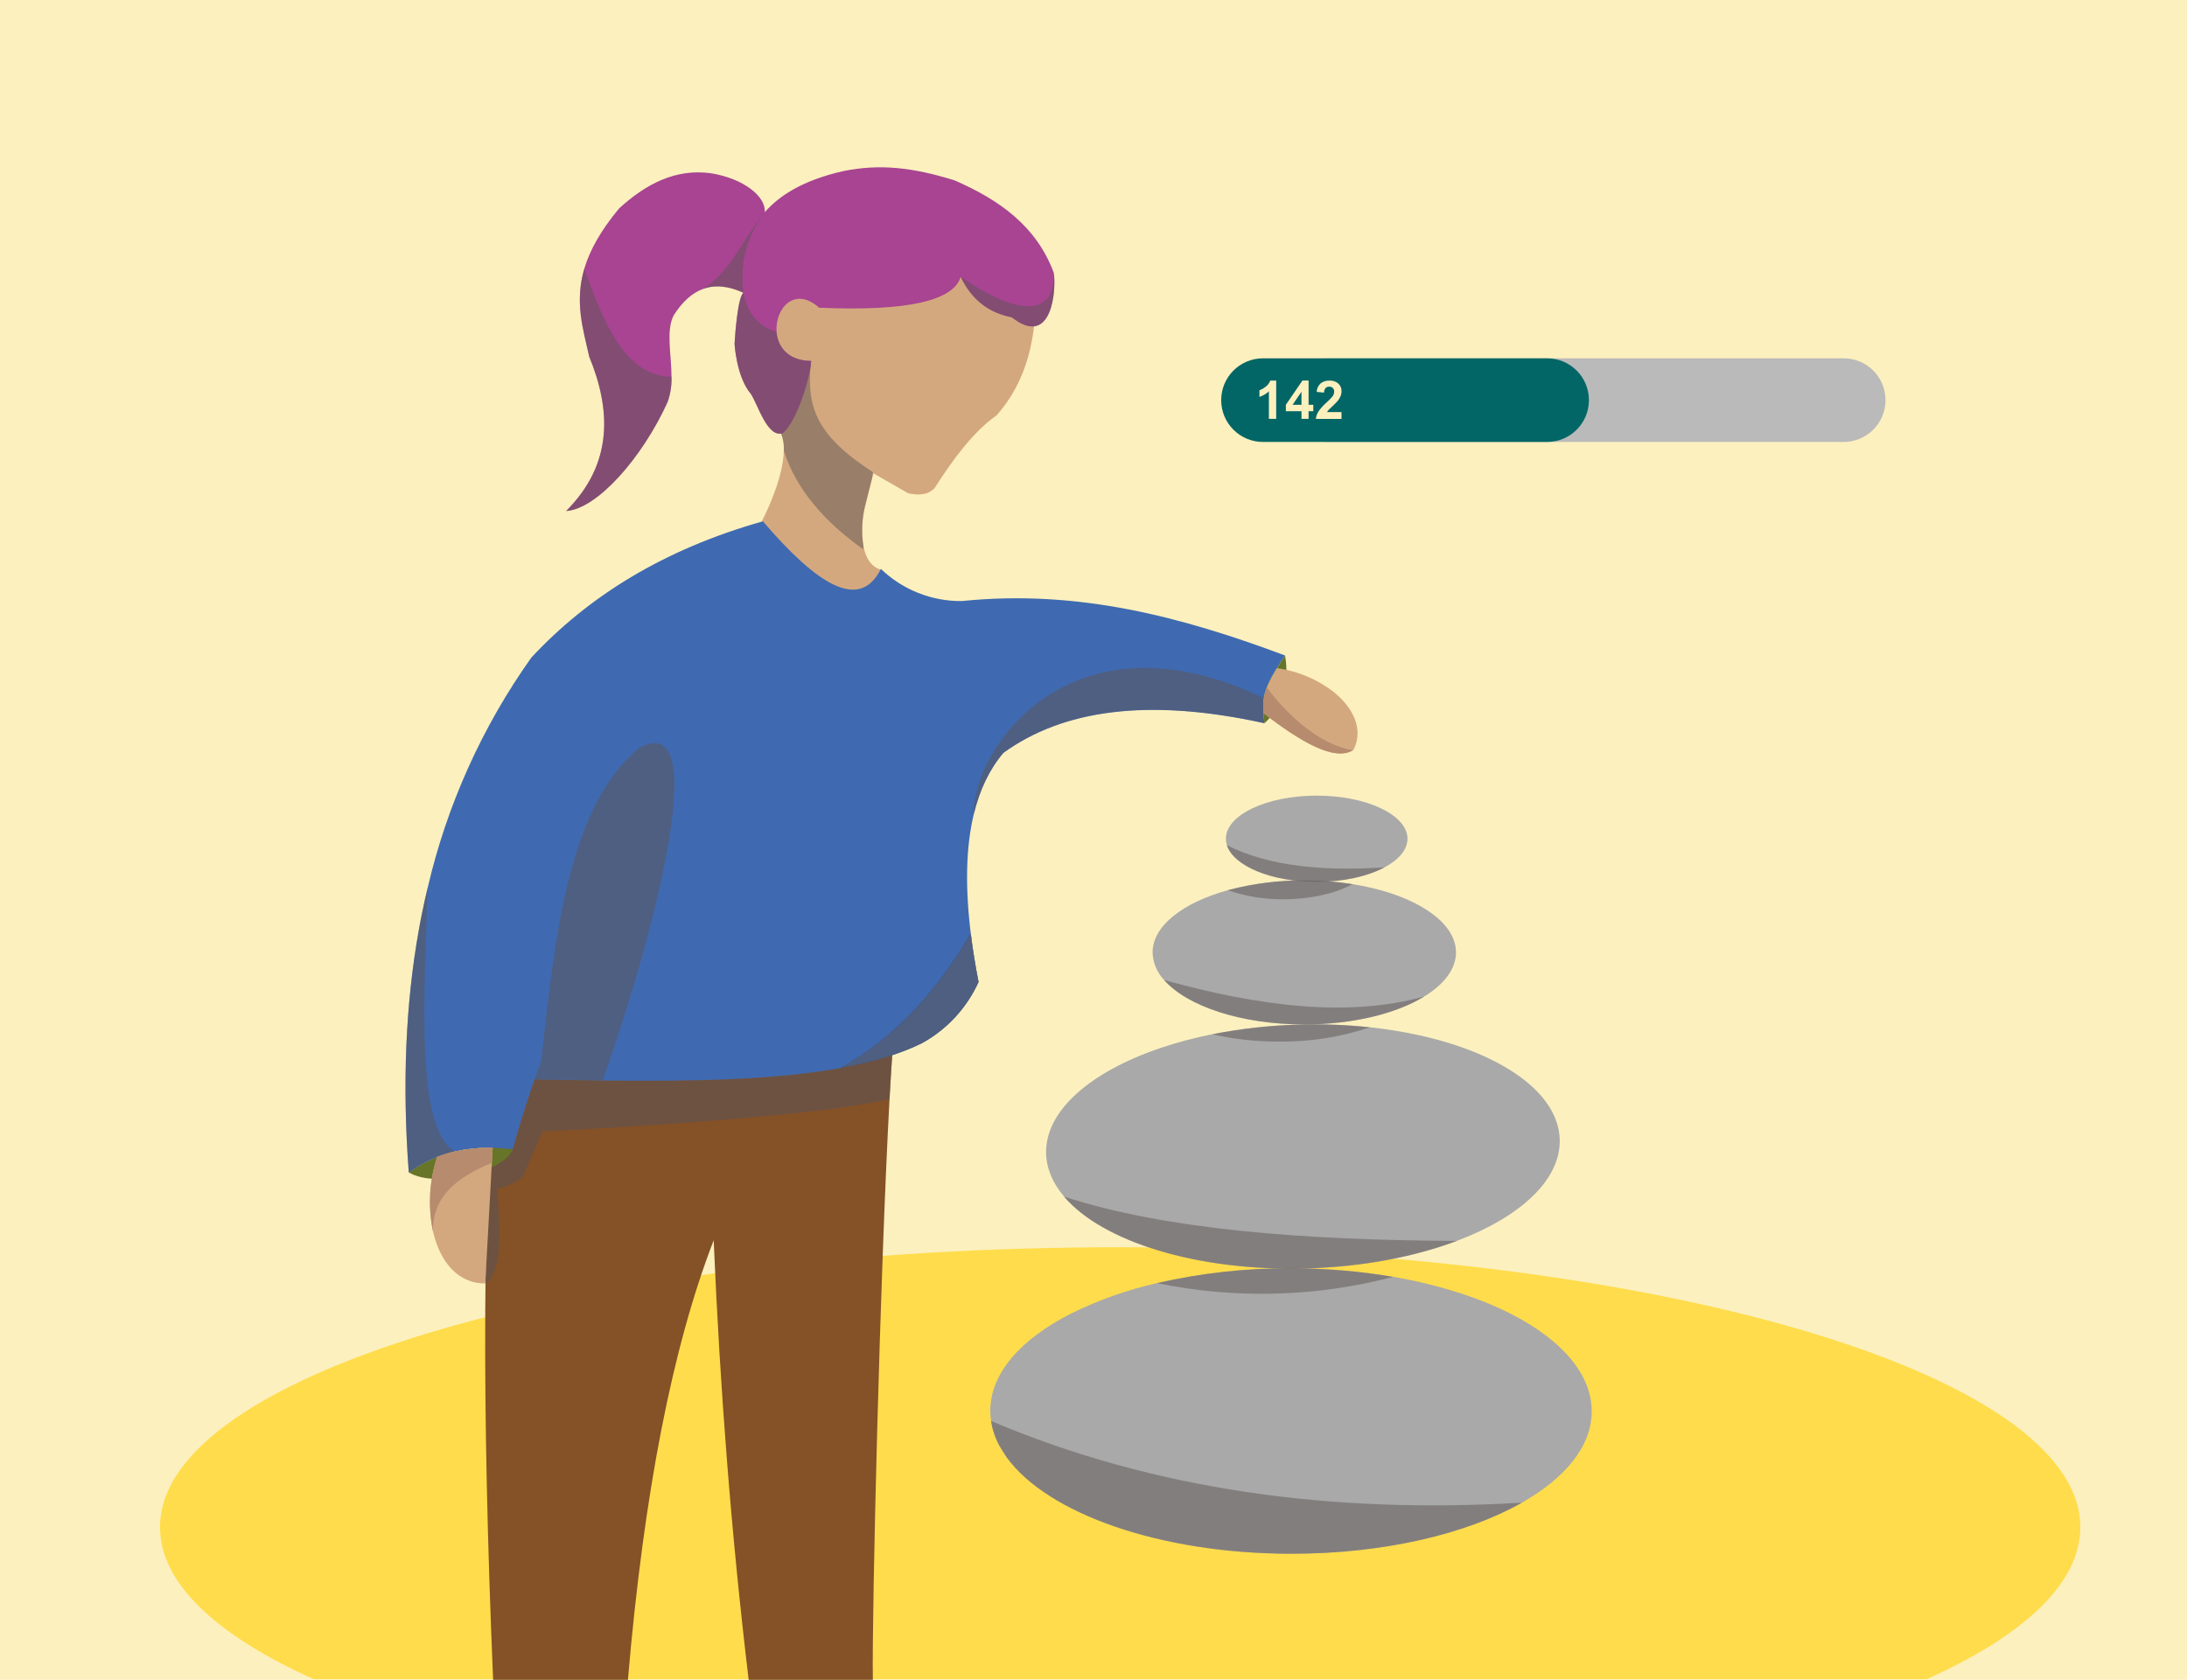
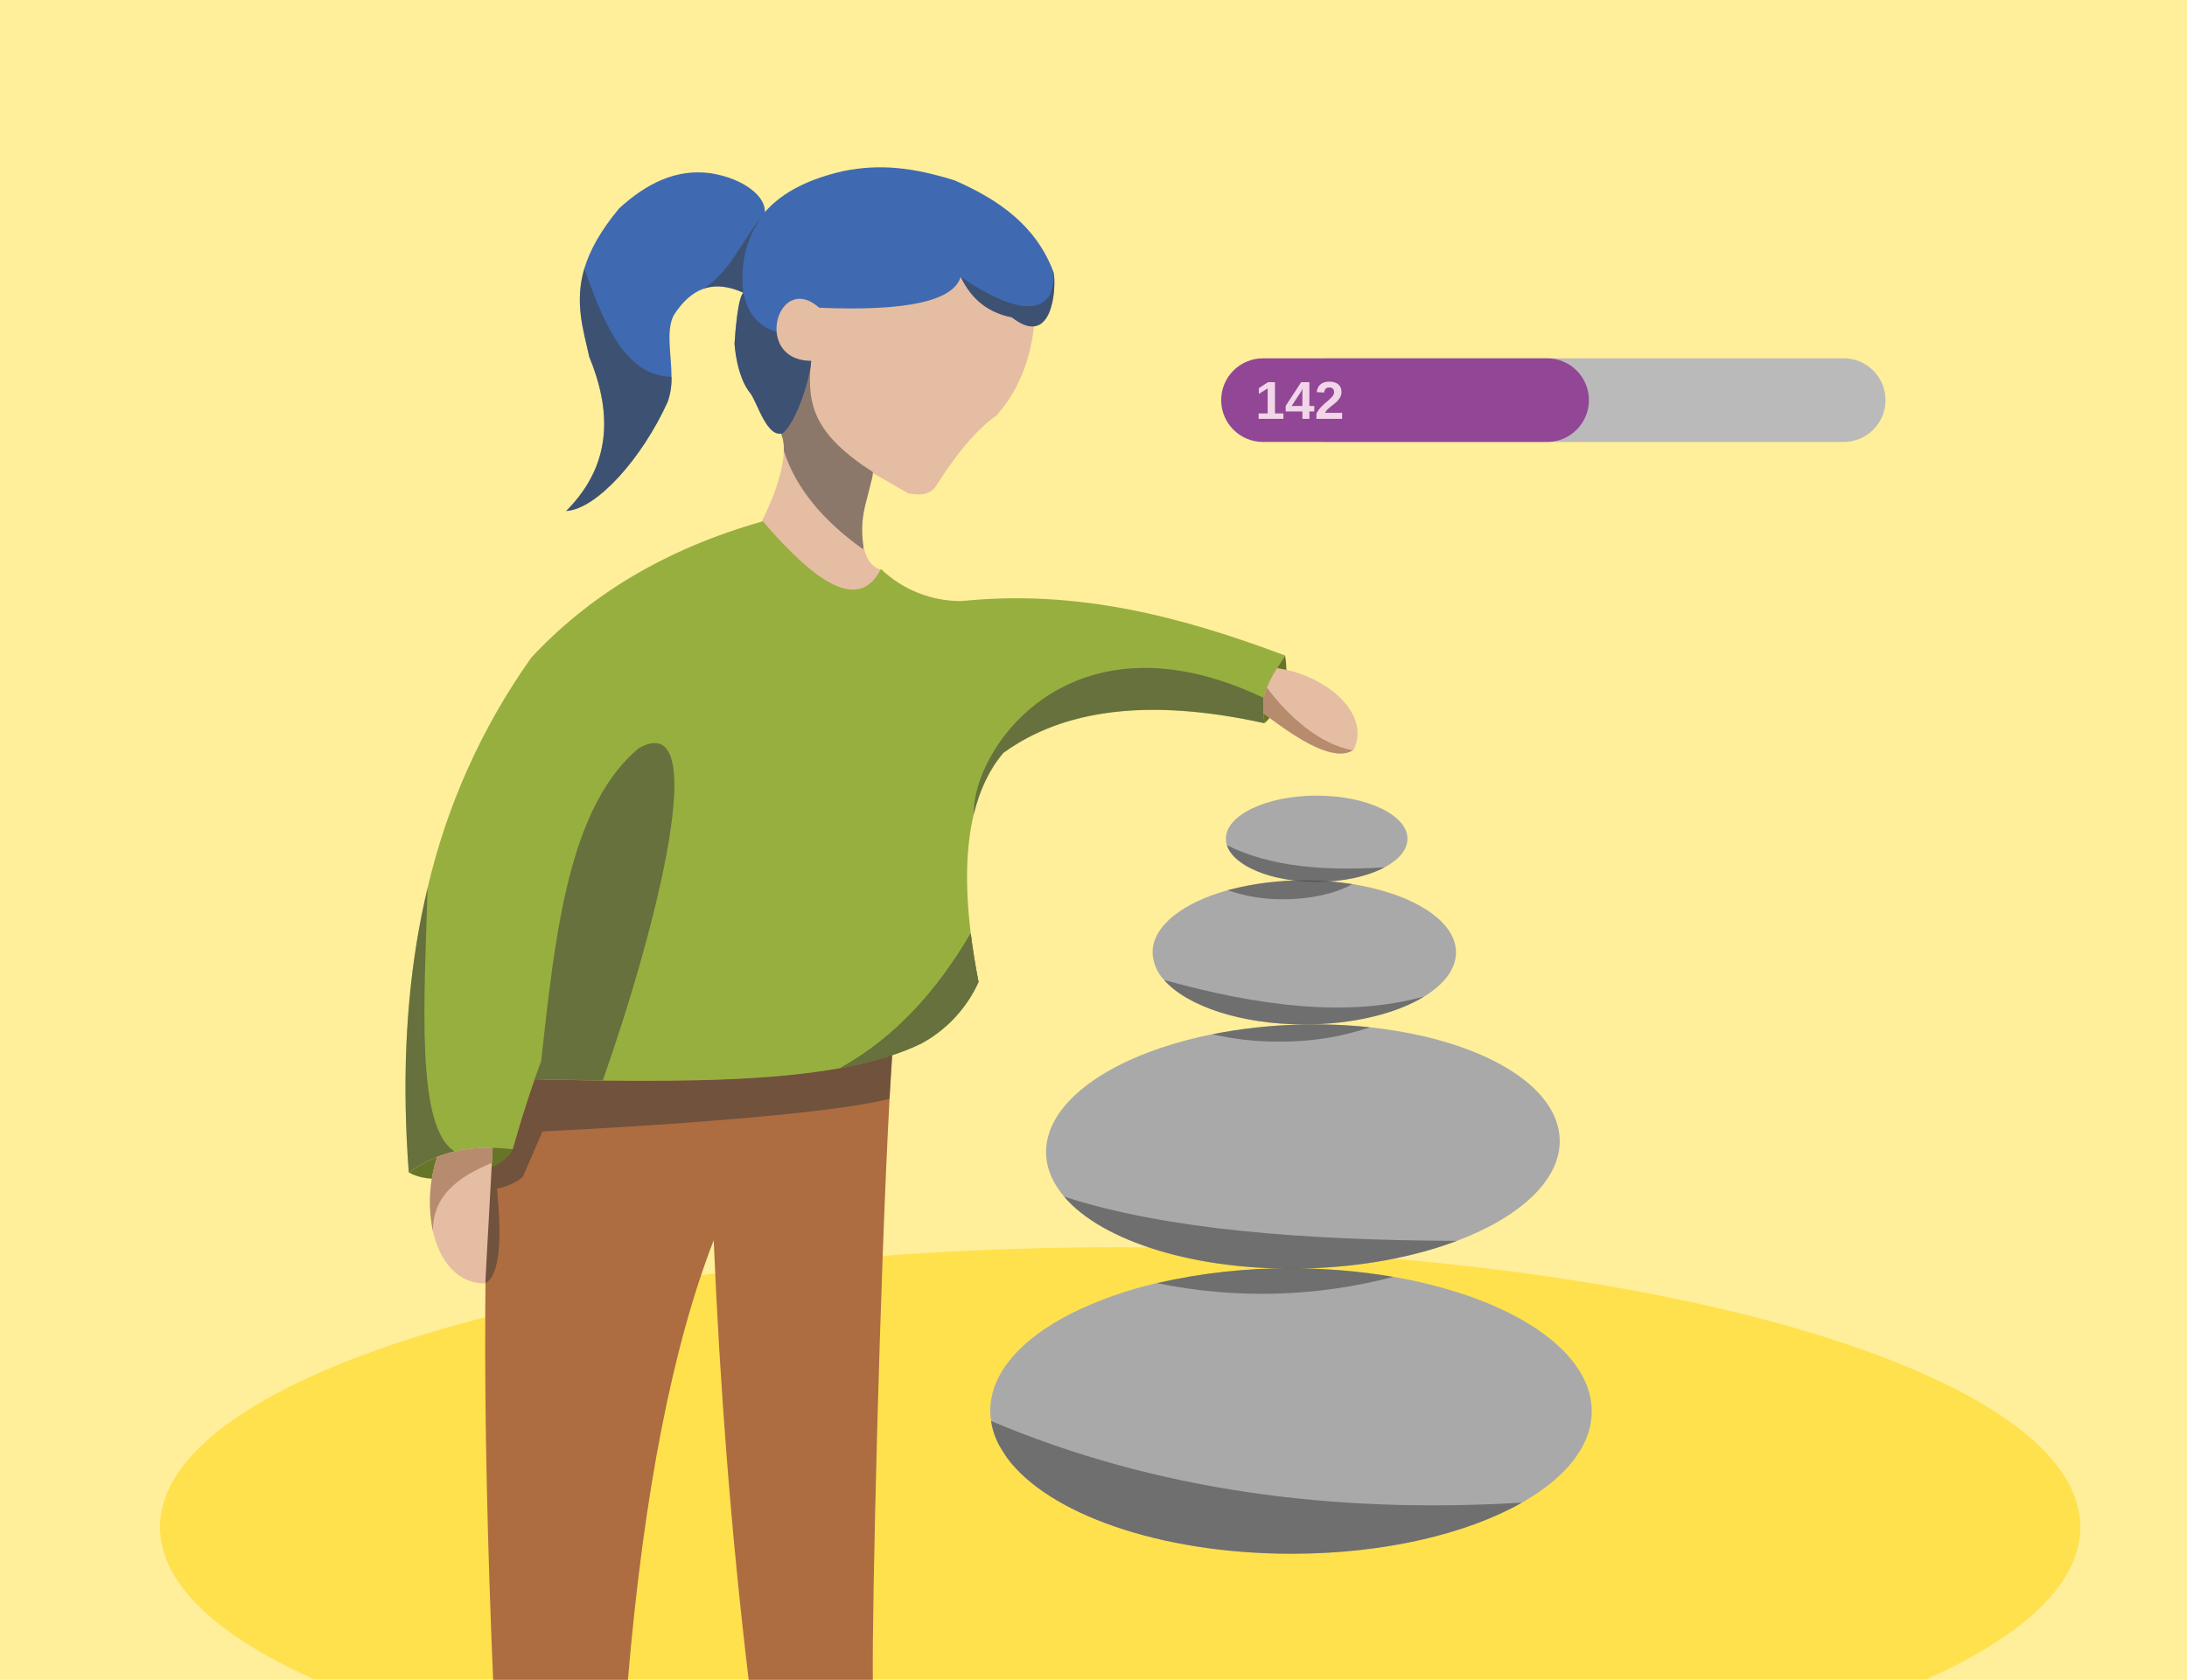
<svg xmlns="http://www.w3.org/2000/svg" viewBox="0 0 738 567">
-   <g id="b94b3e5d-792b-467a-a032-87aa0bed5d41" data-name="Layer 12">
-     <rect width="738" height="567" fill="#fcf0be" />
-     <path d="M701.68,515.39c0,18.92-19,36.54-51.88,51.31H105.56c-32.83-14.77-51.88-32.39-51.88-51.31,0-52.19,145.06-94.5,324-94.5S701.68,463.2,701.68,515.39Z" transform="translate(0.32 0.11)" fill="#ffdc4b" />
+   <defs>
+     <style>.cls-1,.cls-2{fill:#ffd402;}.cls-1{opacity:0.4;}.cls-2{opacity:0.5;}.cls-3{fill:#ad6d40;}.cls-4,.cls-9{fill:#3a3a3a;}.cls-4,.cls-8{opacity:0.53;}.cls-5{fill:#e5bda2;}.cls-6{fill:#667527;}.cls-7{fill:#97af3f;}.cls-10{fill:#b78b6e;}.cls-11{fill:#3f6ab1;}.cls-12{fill:#a9a9a9;}.cls-13{fill:#bababa;}.cls-14{fill:#914795;}.cls-15{font-size:18px;fill:#f2d5e8;font-family:Arial-BoldMT, Arial;font-weight:700;}</style>
+   </defs>
+   <g id="Layer_12" data-name="Layer 12">
+     <rect class="cls-1" width="738" height="567" />
+     <path class="cls-2" d="M701.68,515.39c0,18.92-19,36.54-51.88,51.31H105.56c-32.83-14.77-51.88-32.39-51.88-51.31,0-52.19,145.06-94.5,324-94.5S701.68,463.2,701.68,515.39Z" transform="translate(0.32 0.11)" />
  </g>
-   <g id="eef49079-cc36-4927-9761-440791f32d9c" data-name="pants">
-     <path d="M301.47,346.81c-.24,2.68-.48,5.78-.72,9.24-.18,2.69-.37,5.59-.55,8.69-.11,1.92-.23,3.92-.34,6-3.22,59-6,173.39-5.64,196.17h-41.9c-5.89-49.1-9.69-98.58-11.81-148.36-13.84,35.74-23.54,85-28.94,148.36H166.08c-1.92-45.81-2.86-87.52-2.65-124.49q0-4.72.08-9.35.24-20.66,1-39.19.16-4.11.36-8.11a53.16,53.16,0,0,1,7.83.6s2.46-10.76,4.7-19.28c1.6-6.11,3.23-11.9,4.9-17.42l.53,7.62c6.79.15,13.58.3,20.3.39,29.47.42,57.72-.16,80.32-5.25A108.13,108.13,0,0,0,301.47,346.81Z" transform="translate(0.32 0.11)" fill="#855126" />
-     <path d="M300.75,356.05c-.18,2.69-.37,5.59-.55,8.69-.11,1.92-.23,3.92-.34,6l-.05.06c-27,6.86-117.07,11-117.07,11l-6.49,15c-1.48,2.09-7.08,4.16-8.85,4.34,1.52,16.21,1.24,28.86-3.89,31.93l-.08.05c.1-13.92.45-27,1.06-39.24.11-2.22.23-4.4.36-6.56a65.35,65.35,0,0,1,7.83.48s2.46-8.7,4.7-15.59c1.6-4.94,3.23-9.62,4.9-14.08l.53,6.16c6.79.12,13.58.24,20.3.31,29.47.34,57.72-.13,80.32-4.24A129.36,129.36,0,0,0,300.75,356.05Z" transform="translate(0.32 0.11)" fill="#5d5454" opacity="0.6" />
+   <g id="pants">
+     <path class="cls-3" d="M301.47,346.81c-.24,2.68-.48,5.78-.72,9.24-.18,2.69-.37,5.59-.55,8.69-.11,1.92-.23,3.92-.34,6-3.22,59-6,173.39-5.64,196.17h-41.9c-5.89-49.1-9.69-98.58-11.81-148.36-13.84,35.74-23.54,85-28.94,148.36H166.08c-1.92-45.81-2.86-87.52-2.65-124.49q0-4.72.08-9.35.24-20.66,1-39.19.16-4.11.36-8.11a53.16,53.16,0,0,1,7.83.6s2.46-10.76,4.7-19.28c1.6-6.11,3.23-11.9,4.9-17.42l.53,7.62c6.79.15,13.58.3,20.3.39,29.47.42,57.72-.16,80.32-5.25A108.13,108.13,0,0,0,301.47,346.81Z" transform="translate(0.32 0.11)" />
+     <path class="cls-4" d="M300.75,356.05c-.18,2.69-.37,5.59-.55,8.69-.11,1.92-.23,3.92-.34,6l-.05.06c-27,6.86-117.07,11-117.07,11l-6.49,15c-1.48,2.09-7.08,4.16-8.85,4.34,1.52,16.21,1.24,28.86-3.89,31.93l-.08.05c.1-13.92.45-27,1.06-39.24.11-2.22.23-4.4.36-6.56a65.35,65.35,0,0,1,7.83.48s2.46-8.7,4.7-15.59c1.6-4.94,3.23-9.62,4.9-14.08l.53,6.16c6.79.12,13.58.24,20.3.31,29.47.34,57.72-.13,80.32-4.24A129.36,129.36,0,0,0,300.75,356.05Z" transform="translate(0.32 0.11)" />
  </g>
-   <g id="becf459b-0e24-4ef8-bb2f-c3c3a25eb70f" data-name="Layer 7">
-     <path d="M336,140.08c-7.66,5.39-14.44,14.36-20.92,24.53-2.32,2.5-5.51,2.48-8.93,1.79l-11.75-6.74-.37,1.45-2.44,9.67a34.28,34.28,0,0,0-.51,13.6c.72,3.64,2.41,6.83,5.88,7.81l2.8,20.93-41.1-11.23-1.79-26.3S264,162.17,264.17,152a13.53,13.53,0,0,0-1.29-6.6,8.08,8.08,0,0,0-1.43-2c-8.17-8.17-6.9-41.87-6.9-41.87l59.49-13L349.15,97C349.61,113.65,346.23,128.52,336,140.08Z" transform="translate(0.32 0.11)" fill="#d4a87f" />
-     <path d="M294.25,159.25l-.24,1.86-2.44,9.67a34.28,34.28,0,0,0-.51,13.6l-.12.91c-13.22-9.4-22.73-20.45-26.77-33.31a13.53,13.53,0,0,0-1.29-6.6l3.16-18,7.36-5.6C271.74,136.61,274.47,146.49,294.25,159.25Z" transform="translate(0.32 0.11)" fill="#5d5454" opacity="0.5" />
+   <g id="Layer_7" data-name="Layer 7">
+     <path class="cls-5" d="M336,140.08c-7.66,5.39-14.44,14.36-20.92,24.53-2.32,2.5-5.51,2.48-8.93,1.79l-11.75-6.74-.37,1.45-2.44,9.67a34.28,34.28,0,0,0-.51,13.6c.72,3.64,2.41,6.83,5.88,7.81l2.8,20.93-41.1-11.23-1.79-26.3S264,162.17,264.17,152a13.53,13.53,0,0,0-1.29-6.6,8.08,8.08,0,0,0-1.43-2c-8.17-8.17-6.9-41.87-6.9-41.87l59.49-13L349.15,97C349.61,113.65,346.23,128.52,336,140.08Z" transform="translate(0.32 0.11)" />
+     <path class="cls-4" d="M294.25,159.25l-.24,1.86-2.44,9.67a34.28,34.28,0,0,0-.51,13.6l-.12.91c-13.22-9.4-22.73-20.45-26.77-33.31a13.53,13.53,0,0,0-1.29-6.6l3.16-18,7.36-5.6C271.74,136.61,274.47,146.49,294.25,159.25Z" transform="translate(0.32 0.11)" />
  </g>
-   <g id="e087e90f-09f6-434b-9bc6-539598bbfb81" data-name="oberteil">
-     <path d="M153.11,388.56a42.65,42.65,0,0,0-15.33,7l-.08.09c9.28,5.64,32.71-.52,35-7.88A58.13,58.13,0,0,0,153.11,388.56Z" transform="translate(0.32 0.11)" fill="#667527" />
-     <path d="M426.18,235.5c.66-4,2.73-7.7,7.16-14.35-34.45-12.88-69.67-22.43-109.13-18.37a38.91,38.91,0,0,1-27.27-10.85c-7.31,14.65-21.91,4.85-39.83-16.08-33.71,9.54-59,25.46-78.13,46a220.29,220.29,0,0,0-35,77.77c-.7,2.92-1.34,5.87-1.95,8.87-.21,1-.4,2-.59,3q-.24,1.23-.45,2.46c-4.36,24.42-5.64,51.53-3.36,81.76a42.69,42.69,0,0,1,15.49-7.12,52.32,52.32,0,0,1,11.71-1.26,65.9,65.9,0,0,1,7.86.48s2.46-8.7,4.7-15.59c.89-2.77,1.8-5.44,2.72-8.05l2.71.13,6.05.11h0q7.16.13,14.26.21c29.47.34,57.72-.13,80.32-4.24,10.45-1.9,19.69-4.58,27.29-8.32a44.49,44.49,0,0,0,19.15-20.68q-1.65-8.49-2.62-16.34c-1.9-15.47-1.7-29,1-40.29,2-8.16,5.26-15.13,10-20.73,20-14.46,48.58-18.7,88.08-10A28.52,28.52,0,0,1,426.18,235.5Z" transform="translate(0.32 0.11)" fill="#3f6ab1" />
-     <g opacity="0.5">
-       <path d="M329.87,331.34A44.49,44.49,0,0,1,310.72,352c-7.6,3.74-16.84,6.42-27.29,8.32,18.9-10.59,32.76-26.49,43.82-45.34Q328.21,322.85,329.87,331.34Z" transform="translate(0.32 0.11)" fill="#3a3a3a" />
-       <path d="M329.87,331.34A44.49,44.49,0,0,1,310.72,352c-7.6,3.74-16.84,6.42-27.29,8.32,18.9-10.59,32.76-26.49,43.82-45.34Q328.21,322.85,329.87,331.34Z" transform="translate(0.32 0.11)" fill="#3a3a3a" />
-       <path d="M329.87,331.34A44.49,44.49,0,0,1,310.72,352c-7.6,3.74-16.84,6.42-27.29,8.32,18.9-10.59,32.76-26.49,43.82-45.34Q328.21,322.85,329.87,331.34Z" transform="translate(0.32 0.11)" fill="#5d5454" />
+   <g id="oberteil">
+     <path class="cls-6" d="M153.11,388.56a42.65,42.65,0,0,0-15.33,7l-.08.09c9.28,5.64,32.71-.52,35-7.88A58.13,58.13,0,0,0,153.11,388.56Z" transform="translate(0.32 0.11)" />
+     <path class="cls-7" d="M426.18,235.5c.66-4,2.73-7.7,7.16-14.35-34.45-12.88-69.67-22.43-109.13-18.37a38.91,38.91,0,0,1-27.27-10.85c-7.31,14.65-21.91,4.85-39.83-16.08-33.71,9.54-59,25.46-78.13,46a220.29,220.29,0,0,0-35,77.77c-.7,2.92-1.34,5.87-1.95,8.87-.21,1-.4,2-.59,3q-.24,1.23-.45,2.46c-4.36,24.42-5.64,51.53-3.36,81.76a42.69,42.69,0,0,1,15.49-7.12,52.32,52.32,0,0,1,11.71-1.26,65.9,65.9,0,0,1,7.86.48s2.46-8.7,4.7-15.59c.89-2.77,1.8-5.44,2.72-8.05l2.71.13,6.05.11h0q7.16.13,14.26.21c29.47.34,57.72-.13,80.32-4.24,10.45-1.9,19.69-4.58,27.29-8.32a44.49,44.49,0,0,0,19.15-20.68q-1.65-8.49-2.62-16.34c-1.9-15.47-1.7-29,1-40.29,2-8.16,5.26-15.13,10-20.73,20-14.46,48.58-18.7,88.08-10A28.52,28.52,0,0,1,426.18,235.5Z" transform="translate(0.32 0.11)" />
+     <g class="cls-8">
+       <path class="cls-9" d="M329.87,331.34A44.49,44.49,0,0,1,310.72,352c-7.6,3.74-16.84,6.42-27.29,8.32,18.9-10.59,32.76-26.49,43.82-45.34Q328.21,322.85,329.87,331.34Z" transform="translate(0.32 0.11)" />
+       <path class="cls-9" d="M329.87,331.34A44.49,44.49,0,0,1,310.72,352c-7.6,3.74-16.84,6.42-27.29,8.32,18.9-10.59,32.76-26.49,43.82-45.34Q328.21,322.85,329.87,331.34Z" transform="translate(0.32 0.11)" />
+       <path class="cls-9" d="M329.87,331.34A44.49,44.49,0,0,1,310.72,352c-7.6,3.74-16.84,6.42-27.29,8.32,18.9-10.59,32.76-26.49,43.82-45.34Q328.21,322.85,329.87,331.34Z" transform="translate(0.32 0.11)" />
    </g>
-     <path d="M153.11,388.56a42.69,42.69,0,0,0-15.49,7.12c-2.28-30.23-1-57.34,3.36-81.76q.21-1.23.45-2.46c.19-1,.38-2,.59-3,.61-3,1.25-5.95,1.95-8.87C142.89,337.51,139.88,380.41,153.11,388.56Z" transform="translate(0.32 0.11)" fill="#5d5454" opacity="0.5" />
-     <path d="M433.34,221.15c-4.43,6.65-6.5,10.38-7.16,14.35a28.52,28.52,0,0,0,.2,8.52C433.53,237.31,434.61,229.46,433.34,221.15Z" transform="translate(0.32 0.11)" fill="#667527" />
-     <path d="M426.38,244c-39.5-8.74-68.09-4.5-88.08,10-4.78,5.6-8.07,12.57-10,20.73-.71-21.55,32.26-70.53,97.92-39.21A28.52,28.52,0,0,0,426.38,244Z" transform="translate(0.32 0.11)" fill="#5d5454" opacity="0.5" />
-     <path d="M215.23,252.44c-22,18.44-27.44,56.58-31.86,95.94q-.56,4.86-1.09,9.73c-.74,2-1.46,4-2.18,6l2.71.13,6.05.11c4.77.08,9.53.15,14.25.2C221.53,312.15,240.1,238.47,215.23,252.44Z" transform="translate(0.32 0.11)" fill="#5d5454" opacity="0.5" />
+     <path class="cls-4" d="M153.11,388.56a42.69,42.69,0,0,0-15.49,7.12c-2.28-30.23-1-57.34,3.36-81.76q.21-1.23.45-2.46c.19-1,.38-2,.59-3,.61-3,1.25-5.95,1.95-8.87C142.89,337.51,139.88,380.41,153.11,388.56Z" transform="translate(0.32 0.11)" />
+     <path class="cls-6" d="M433.34,221.15c-4.43,6.65-6.5,10.38-7.16,14.35a28.52,28.52,0,0,0,.2,8.52C433.53,237.31,434.61,229.46,433.34,221.15Z" transform="translate(0.32 0.11)" />
+     <path class="cls-4" d="M426.38,244c-39.5-8.74-68.09-4.5-88.08,10-4.78,5.6-8.07,12.57-10,20.73-.71-21.55,32.26-70.53,97.92-39.21A28.52,28.52,0,0,0,426.38,244Z" transform="translate(0.32 0.11)" />
+     <path class="cls-4" d="M215.23,252.44c-22,18.44-27.44,56.58-31.86,95.94q-.56,4.86-1.09,9.73c-.74,2-1.46,4-2.18,6l2.71.13,6.05.11c4.77.08,9.53.15,14.25.2C221.53,312.15,240.1,238.47,215.23,252.44Z" transform="translate(0.32 0.11)" />
  </g>
-   <g id="b47353c1-bc84-43e2-8763-fd3846ffdd3b" data-name="hands">
-     <path d="M165.94,387.32l-.28,5.1-2.23,40.68c-9.23.13-15.34-7.38-17.64-17.59a48.65,48.65,0,0,1,1.4-25.1,41.71,41.71,0,0,1,5.92-1.85,52.32,52.32,0,0,1,11.71-1.26Z" transform="translate(0.32 0.11)" fill="#d4a87f" />
-     <path d="M165.94,387.32l-.28,5.1c-11.27,4.66-20,10.95-19.87,23.09a48.65,48.65,0,0,1,1.4-25.1,41.71,41.71,0,0,1,5.92-1.85,52.32,52.32,0,0,1,11.71-1.26Z" transform="translate(0.32 0.11)" fill="#b78b6e" />
-     <path d="M456.43,253l-.21.12c-6.24,3.77-17.4-2.67-30.2-12.53a22,22,0,0,1,.16-5.12,18.32,18.32,0,0,1,1-3.5,40,40,0,0,1,3.43-6.55,40.41,40.41,0,0,1,19.08,8C456.46,238.87,459.87,246.16,456.43,253Z" transform="translate(0.32 0.11)" fill="#d4a87f" />
-     <path d="M456.22,253.15c-6.24,3.77-17.4-2.67-30.2-12.53a22,22,0,0,1,.16-5.12,18.32,18.32,0,0,1,1-3.5C434.82,242.12,445.3,251.26,456.22,253.15Z" transform="translate(0.32 0.11)" fill="#b78b6e" />
+   <g id="hands">
+     <path class="cls-5" d="M165.94,387.32l-.28,5.1-2.23,40.68c-9.23.13-15.34-7.38-17.64-17.59a48.65,48.65,0,0,1,1.4-25.1,41.71,41.71,0,0,1,5.92-1.85,52.32,52.32,0,0,1,11.71-1.26Z" transform="translate(0.32 0.11)" />
+     <path class="cls-10" d="M165.94,387.32l-.28,5.1c-11.27,4.66-20,10.95-19.87,23.09a48.65,48.65,0,0,1,1.4-25.1,41.71,41.71,0,0,1,5.92-1.85,52.32,52.32,0,0,1,11.71-1.26Z" transform="translate(0.32 0.11)" />
+     <path class="cls-5" d="M456.43,253l-.21.12c-6.24,3.77-17.4-2.67-30.2-12.53a22,22,0,0,1,.16-5.12,18.32,18.32,0,0,1,1-3.5,40,40,0,0,1,3.43-6.55,40.41,40.41,0,0,1,19.08,8C456.46,238.87,459.87,246.16,456.43,253Z" transform="translate(0.32 0.11)" />
+     <path class="cls-10" d="M456.22,253.15c-6.24,3.77-17.4-2.67-30.2-12.53a22,22,0,0,1,.16-5.12,18.32,18.32,0,0,1,1-3.5C434.82,242.12,445.3,251.26,456.22,253.15Z" transform="translate(0.32 0.11)" />
  </g>
-   <g id="fc809ce5-a7ae-44b8-98d8-386e04d18b29" data-name="haare">
-     <path d="M341.11,107c-7.31-1.45-13.33-5.45-17.24-13.66-2.45,8.05-17.85,11.7-47.76,10.42-8.49-7.54-15,.55-14.37,8.15.39,5,3.81,9.73,11.66,9.79-.36,6-5,20.8-9.66,24.43-5.18,1.56-8.29-9.75-10.72-13.34-4.86-5.71-5.47-16.85-5.47-16.85.22-3.78,1.13-15.82,3-17.24-5-2.31-9.58-2.79-13.67-1.27-3.65,1.35-6.94,4.3-9.88,8.93-2.64,5.19-.74,13.22-.72,20.68a23.07,23.07,0,0,1-1.32,8.55c-8.6,18.93-23.84,36.13-34.22,36.77,16.13-16.17,15-34.48,7.79-52.08-2.09-9.37-5-18.43-1.65-29.79,1.8-6,5.35-12.61,11.73-20.26,9.17-8.39,19.18-13.46,30.9-11.87,11.24,1.8,18.63,7.89,18.25,13.15,4.61-5.27,12.33-10.67,26.58-13.89,12.23-2.45,23.28-1.27,37.51,3.17,14.82,6.48,27.53,15.26,33.42,31.17C356.17,97.46,354.78,117.71,341.11,107Z" transform="translate(0.32 0.11)" fill="#a84492" />
-     <path d="M226.26,127.08a23.07,23.07,0,0,1-1.32,8.55c-8.6,18.93-23.84,36.13-34.22,36.77,16.13-16.17,15-34.48,7.79-52.08-2.09-9.37-5-18.43-1.65-29.79C203.51,109.49,210.92,126.82,226.26,127.08Z" transform="translate(0.32 0.11)" fill="#5d5454" opacity="0.5" />
-     <path d="M273.4,121.74c-.36,6-5,20.8-9.66,24.43-5.18,1.56-8.29-9.75-10.72-13.34-4.86-5.71-5.47-16.85-5.47-16.85.22-3.78,1.13-15.82,3-17.24,1.27,6.14,4.28,11.05,11.17,13.19l0,0C262.13,116.92,265.55,121.68,273.4,121.74Z" transform="translate(0.32 0.11)" fill="#5d5454" opacity="0.5" />
-     <path d="M341.11,107c-7.31-1.45-13.33-5.45-17.24-13.66,20.09,13.79,31.91,13.1,31.38-1.38C356.17,97.46,354.78,117.71,341.11,107Z" transform="translate(0.32 0.11)" fill="#5d5454" opacity="0.5" />
-     <path d="M250.53,98.74c-5-2.31-9.58-2.79-13.67-1.27,9.33-6,11.62-14,20.88-25.92C252.27,78.79,249.2,87.46,250.53,98.74Z" transform="translate(0.32 0.11)" fill="#5d5454" opacity="0.5" />
+   <g id="haare">
+     <path class="cls-11" d="M341.11,107c-7.31-1.45-13.33-5.45-17.24-13.66-2.45,8.05-17.85,11.7-47.76,10.42-8.49-7.54-15,.55-14.37,8.15.39,5,3.81,9.73,11.66,9.79-.36,6-5,20.8-9.66,24.43-5.18,1.56-8.29-9.75-10.72-13.34-4.86-5.71-5.47-16.85-5.47-16.85.22-3.78,1.13-15.82,3-17.24-5-2.31-9.58-2.79-13.67-1.27-3.65,1.35-6.94,4.3-9.88,8.93-2.64,5.19-.74,13.22-.72,20.68a23.07,23.07,0,0,1-1.32,8.55c-8.6,18.93-23.84,36.13-34.22,36.77,16.13-16.17,15-34.48,7.79-52.08-2.09-9.37-5-18.43-1.65-29.79,1.8-6,5.35-12.61,11.73-20.26,9.17-8.39,19.18-13.46,30.9-11.87,11.24,1.8,18.63,7.89,18.25,13.15,4.61-5.27,12.33-10.67,26.58-13.89,12.23-2.45,23.28-1.27,37.51,3.17,14.82,6.48,27.53,15.26,33.42,31.17C356.17,97.46,354.78,117.71,341.11,107Z" transform="translate(0.32 0.11)" />
+     <path class="cls-4" d="M226.26,127.08a23.07,23.07,0,0,1-1.32,8.55c-8.6,18.93-23.84,36.13-34.22,36.77,16.13-16.17,15-34.48,7.79-52.08-2.09-9.37-5-18.43-1.65-29.79C203.51,109.49,210.92,126.82,226.26,127.08Z" transform="translate(0.32 0.11)" />
+     <path class="cls-4" d="M273.4,121.74c-.36,6-5,20.8-9.66,24.43-5.18,1.56-8.29-9.75-10.72-13.34-4.86-5.71-5.47-16.85-5.47-16.85.22-3.78,1.13-15.82,3-17.24,1.27,6.14,4.28,11.05,11.17,13.19l0,0C262.13,116.92,265.55,121.68,273.4,121.74Z" transform="translate(0.32 0.11)" />
+     <path class="cls-4" d="M341.11,107c-7.31-1.45-13.33-5.45-17.24-13.66,20.09,13.79,31.91,13.1,31.38-1.38C356.17,97.46,354.78,117.71,341.11,107Z" transform="translate(0.32 0.11)" />
+     <path class="cls-4" d="M250.53,98.74c-5-2.31-9.58-2.79-13.67-1.27,9.33-6,11.62-14,20.88-25.92C252.27,78.79,249.2,87.46,250.53,98.74Z" transform="translate(0.32 0.11)" />
  </g>
-   <g id="ab7ccca9-e595-4b4a-ada0-234c8868addf" data-name="Layer 9">
-     <path d="M491,321.38c0,5.59-4,10.75-10.67,14.85-9.36,5.76-24,9.46-40.52,9.46-21.32,0-39.6-6.19-47.3-15a14.12,14.12,0,0,1-3.89-9.31c0-8.95,10.19-16.78,25.36-21l.82-.22a98.18,98.18,0,0,1,25-3.09,103.88,103.88,0,0,1,16.24,1.25c2.28.36,4.49.79,6.61,1.3C479.46,303.6,491,311.85,491,321.38Z" transform="translate(0.32 0.11)" fill="#a9a9a9" />
-     <path d="M526,384.5c.38,13.67-13.32,26.17-34.7,34.25-14.18,5.36-31.74,8.77-50.82,9.3-37,1-68.85-9.11-81.71-24.25-3.79-4.46-5.94-9.35-6.08-14.52-.39-14.47,15-27.63,38.53-35.62A139.54,139.54,0,0,1,408.75,349a174.79,174.79,0,0,1,29.42-3.26,177.47,177.47,0,0,1,23.78.91,152,152,0,0,1,16.45,2.65C506.26,355.4,525.53,368.64,526,384.5Z" transform="translate(0.32 0.11)" fill="#a9a9a9" />
-     <path d="M536.8,476.29c0,11.73-8.85,22.47-23.54,30.81-18.62,10.58-46.64,17.29-78,17.26-44.39-.06-82.11-13.63-95.84-32.5a30.53,30.53,0,0,1-2.59-4.14,25.52,25.52,0,0,1-2.72-8.18,23.63,23.63,0,0,1-.26-3.47c0-12.69,10.38-24.24,27.31-32.82A130.4,130.4,0,0,1,390.09,433a197.62,197.62,0,0,1,45.3-5,204.9,204.9,0,0,1,34.44,2.88,163.56,163.56,0,0,1,23.89,5.94C519.79,445.58,536.81,460,536.8,476.29Z" transform="translate(0.32 0.11)" fill="#a9a9a9" />
-     <path d="M513.26,507.1c-18.62,10.58-46.64,17.29-78,17.26-44.39-.06-82.11-13.63-95.84-32.5l-2.59-4.14a25.52,25.52,0,0,1-2.72-8.18C389.54,503,449.62,510.93,513.26,507.1Z" transform="translate(0.32 0.11)" fill="#5d5454" opacity="0.5" />
-     <path d="M462,346.64a93,93,0,0,1-30.65,4.84A99.32,99.32,0,0,1,408.75,349a174.79,174.79,0,0,1,29.42-3.26A177.47,177.47,0,0,1,462,346.64Z" transform="translate(0.32 0.11)" fill="#5d5454" opacity="0.5" />
-     <path d="M469.83,430.89A174.81,174.81,0,0,1,390.09,433a197.62,197.62,0,0,1,45.3-5A204.9,204.9,0,0,1,469.83,430.89Z" transform="translate(0.32 0.11)" fill="#5d5454" opacity="0.5" />
+   <g id="Layer_9" data-name="Layer 9">
+     <path class="cls-12" d="M491,321.38c0,5.59-4,10.75-10.67,14.85-9.36,5.76-24,9.46-40.52,9.46-21.32,0-39.6-6.19-47.3-15a14.12,14.12,0,0,1-3.89-9.31c0-8.95,10.19-16.78,25.36-21l.82-.22a98.18,98.18,0,0,1,25-3.09,103.88,103.88,0,0,1,16.24,1.25c2.28.36,4.49.79,6.61,1.3C479.46,303.6,491,311.85,491,321.38Z" transform="translate(0.32 0.11)" />
+     <path class="cls-12" d="M526,384.5c.38,13.67-13.32,26.17-34.7,34.25-14.18,5.36-31.74,8.77-50.82,9.3-37,1-68.85-9.11-81.71-24.25-3.79-4.46-5.94-9.35-6.08-14.52-.39-14.47,15-27.63,38.53-35.62A139.54,139.54,0,0,1,408.75,349a174.79,174.79,0,0,1,29.42-3.26,177.47,177.47,0,0,1,23.78.91,152,152,0,0,1,16.45,2.65C506.26,355.4,525.53,368.64,526,384.5Z" transform="translate(0.32 0.11)" />
+     <path class="cls-12" d="M536.8,476.29c0,11.73-8.85,22.47-23.54,30.81-18.62,10.58-46.64,17.29-78,17.26-44.39-.06-82.11-13.63-95.84-32.5a30.53,30.53,0,0,1-2.59-4.14,25.52,25.52,0,0,1-2.72-8.18,23.63,23.63,0,0,1-.26-3.47c0-12.69,10.38-24.24,27.31-32.82A130.4,130.4,0,0,1,390.09,433a197.62,197.62,0,0,1,45.3-5,204.9,204.9,0,0,1,34.44,2.88,163.56,163.56,0,0,1,23.89,5.94C519.79,445.58,536.81,460,536.8,476.29Z" transform="translate(0.32 0.11)" />
+     <path class="cls-4" d="M513.26,507.1c-18.62,10.58-46.64,17.29-78,17.26-44.39-.06-82.11-13.63-95.84-32.5l-2.59-4.14a25.52,25.52,0,0,1-2.72-8.18C389.54,503,449.62,510.93,513.26,507.1Z" transform="translate(0.32 0.11)" />
+     <path class="cls-4" d="M462,346.64a93,93,0,0,1-30.65,4.84A99.32,99.32,0,0,1,408.75,349a174.79,174.79,0,0,1,29.42-3.26A177.47,177.47,0,0,1,462,346.64Z" transform="translate(0.32 0.11)" />
+     <path class="cls-4" d="M469.83,430.89A174.81,174.81,0,0,1,390.09,433a197.62,197.62,0,0,1,45.3-5A204.9,204.9,0,0,1,469.83,430.89Z" transform="translate(0.32 0.11)" />
  </g>
-   <g id="bcbde21f-3d44-4e6d-8dcb-1535c6411d3e" data-name="Layer 11">
-     <rect x="433.92" y="120.95" width="202.34" height="28.23" rx="14.11" fill="#bababa" />
-     <rect x="412.09" y="120.95" width="124.09" height="28.23" rx="14.11" fill="#026666" />
-     <path d="M430.33,141.28h-2.47V132a8.65,8.65,0,0,1-3.19,1.87v-2.24a7.2,7.2,0,0,0,2.1-1.2,4.56,4.56,0,0,0,1.56-2.06h2Z" transform="translate(0.32 0.11)" fill="#fcf0be" />
-     <path d="M438.86,141.28v-2.59h-5.27v-2.16l5.59-8.18h2.08v8.17h1.59v2.17h-1.59v2.59Zm0-4.76v-4.4l-3,4.4Z" transform="translate(0.32 0.11)" fill="#fcf0be" />
-     <path d="M452.37,139v2.29h-8.65a5.87,5.87,0,0,1,.84-2.46,16,16,0,0,1,2.78-3.09,18.73,18.73,0,0,0,2.05-2.11,2.8,2.8,0,0,0,.5-1.51,1.69,1.69,0,0,0-.44-1.27,1.65,1.65,0,0,0-1.23-.45,1.67,1.67,0,0,0-1.23.47,2.39,2.39,0,0,0-.52,1.55l-2.46-.25a4,4,0,0,1,1.38-2.93,4.63,4.63,0,0,1,2.9-.88,4.19,4.19,0,0,1,3,1,3.37,3.37,0,0,1,1.09,2.56,4.45,4.45,0,0,1-.31,1.66,7.06,7.06,0,0,1-1,1.65,17.5,17.5,0,0,1-1.61,1.64c-.78.71-1.28,1.19-1.49,1.42a5.38,5.38,0,0,0-.5.69Z" transform="translate(0.32 0.11)" fill="#fcf0be" />
+   <g id="Layer_11" data-name="Layer 11">
+     <rect class="cls-13" x="433.92" y="120.95" width="202.34" height="28.23" rx="14.11" />
+     <rect class="cls-14" x="412.09" y="120.95" width="124.09" height="28.23" rx="14.11" />
+     <text class="cls-15" transform="translate(423.57 141.39)">142</text>
  </g>
-   <g id="ea14a36a-929f-4ced-a258-28a3b8409927" data-name="Layer 10">
-     <path d="M474.63,283c0,3.72-2.94,7.11-7.77,9.68-5.61,3-13.78,4.88-22.87,4.88-15.36,0-28.07-5.37-30.3-12.37a7.47,7.47,0,0,1-.34-2.19c0-8,13.72-14.55,30.64-14.55S474.63,275,474.63,283Z" transform="translate(0.32 0.11)" fill="#a9a9a9" />
-     <path d="M456.05,298.31l-.42.24c-5.61,3-13.78,4.88-22.87,4.88A55,55,0,0,1,414,300.37l.82-.22a98.18,98.18,0,0,1,25-3.09A103.88,103.88,0,0,1,456.05,298.31Z" transform="translate(0.32 0.11)" fill="#5d5454" opacity="0.5" />
-     <path d="M466.86,292.67c-5.61,3-13.78,4.88-22.87,4.88-15.36,0-28.07-5.37-30.3-12.37C428.48,292.6,446.91,293.91,466.86,292.67Z" transform="translate(0.32 0.11)" fill="#5d5454" opacity="0.5" />
-     <path d="M480.33,336.23c-9.36,5.76-24,9.46-40.52,9.46-21.32,0-39.6-6.19-47.3-15C424.55,339.57,454.6,343.41,480.33,336.23Z" transform="translate(0.32 0.11)" fill="#5d5454" opacity="0.5" />
-     <path d="M491.26,418.75c-14.18,5.36-31.74,8.77-50.82,9.3-37,1-68.85-9.11-81.71-24.25C392.86,414.89,439.28,418.51,491.26,418.75Z" transform="translate(0.32 0.11)" fill="#5d5454" opacity="0.5" />
+   <g id="Layer_10" data-name="Layer 10">
+     <path class="cls-12" d="M474.63,283c0,3.72-2.94,7.11-7.77,9.68-5.61,3-13.78,4.88-22.87,4.88-15.36,0-28.07-5.37-30.3-12.37a7.47,7.47,0,0,1-.34-2.19c0-8,13.72-14.55,30.64-14.55S474.63,275,474.63,283Z" transform="translate(0.32 0.11)" />
+     <path class="cls-4" d="M456.05,298.31l-.42.24c-5.61,3-13.78,4.88-22.87,4.88A55,55,0,0,1,414,300.37l.82-.22a98.18,98.18,0,0,1,25-3.09A103.88,103.88,0,0,1,456.05,298.31Z" transform="translate(0.32 0.11)" />
+     <path class="cls-4" d="M466.86,292.67c-5.61,3-13.78,4.88-22.87,4.88-15.36,0-28.07-5.37-30.3-12.37C428.48,292.6,446.91,293.91,466.86,292.67Z" transform="translate(0.32 0.11)" />
+     <path class="cls-4" d="M480.33,336.23c-9.36,5.76-24,9.46-40.52,9.46-21.32,0-39.6-6.19-47.3-15C424.55,339.57,454.6,343.41,480.33,336.23Z" transform="translate(0.32 0.11)" />
+     <path class="cls-4" d="M491.26,418.75c-14.18,5.36-31.74,8.77-50.82,9.3-37,1-68.85-9.11-81.71-24.25C392.86,414.89,439.28,418.51,491.26,418.75Z" transform="translate(0.32 0.11)" />
  </g>
</svg>
